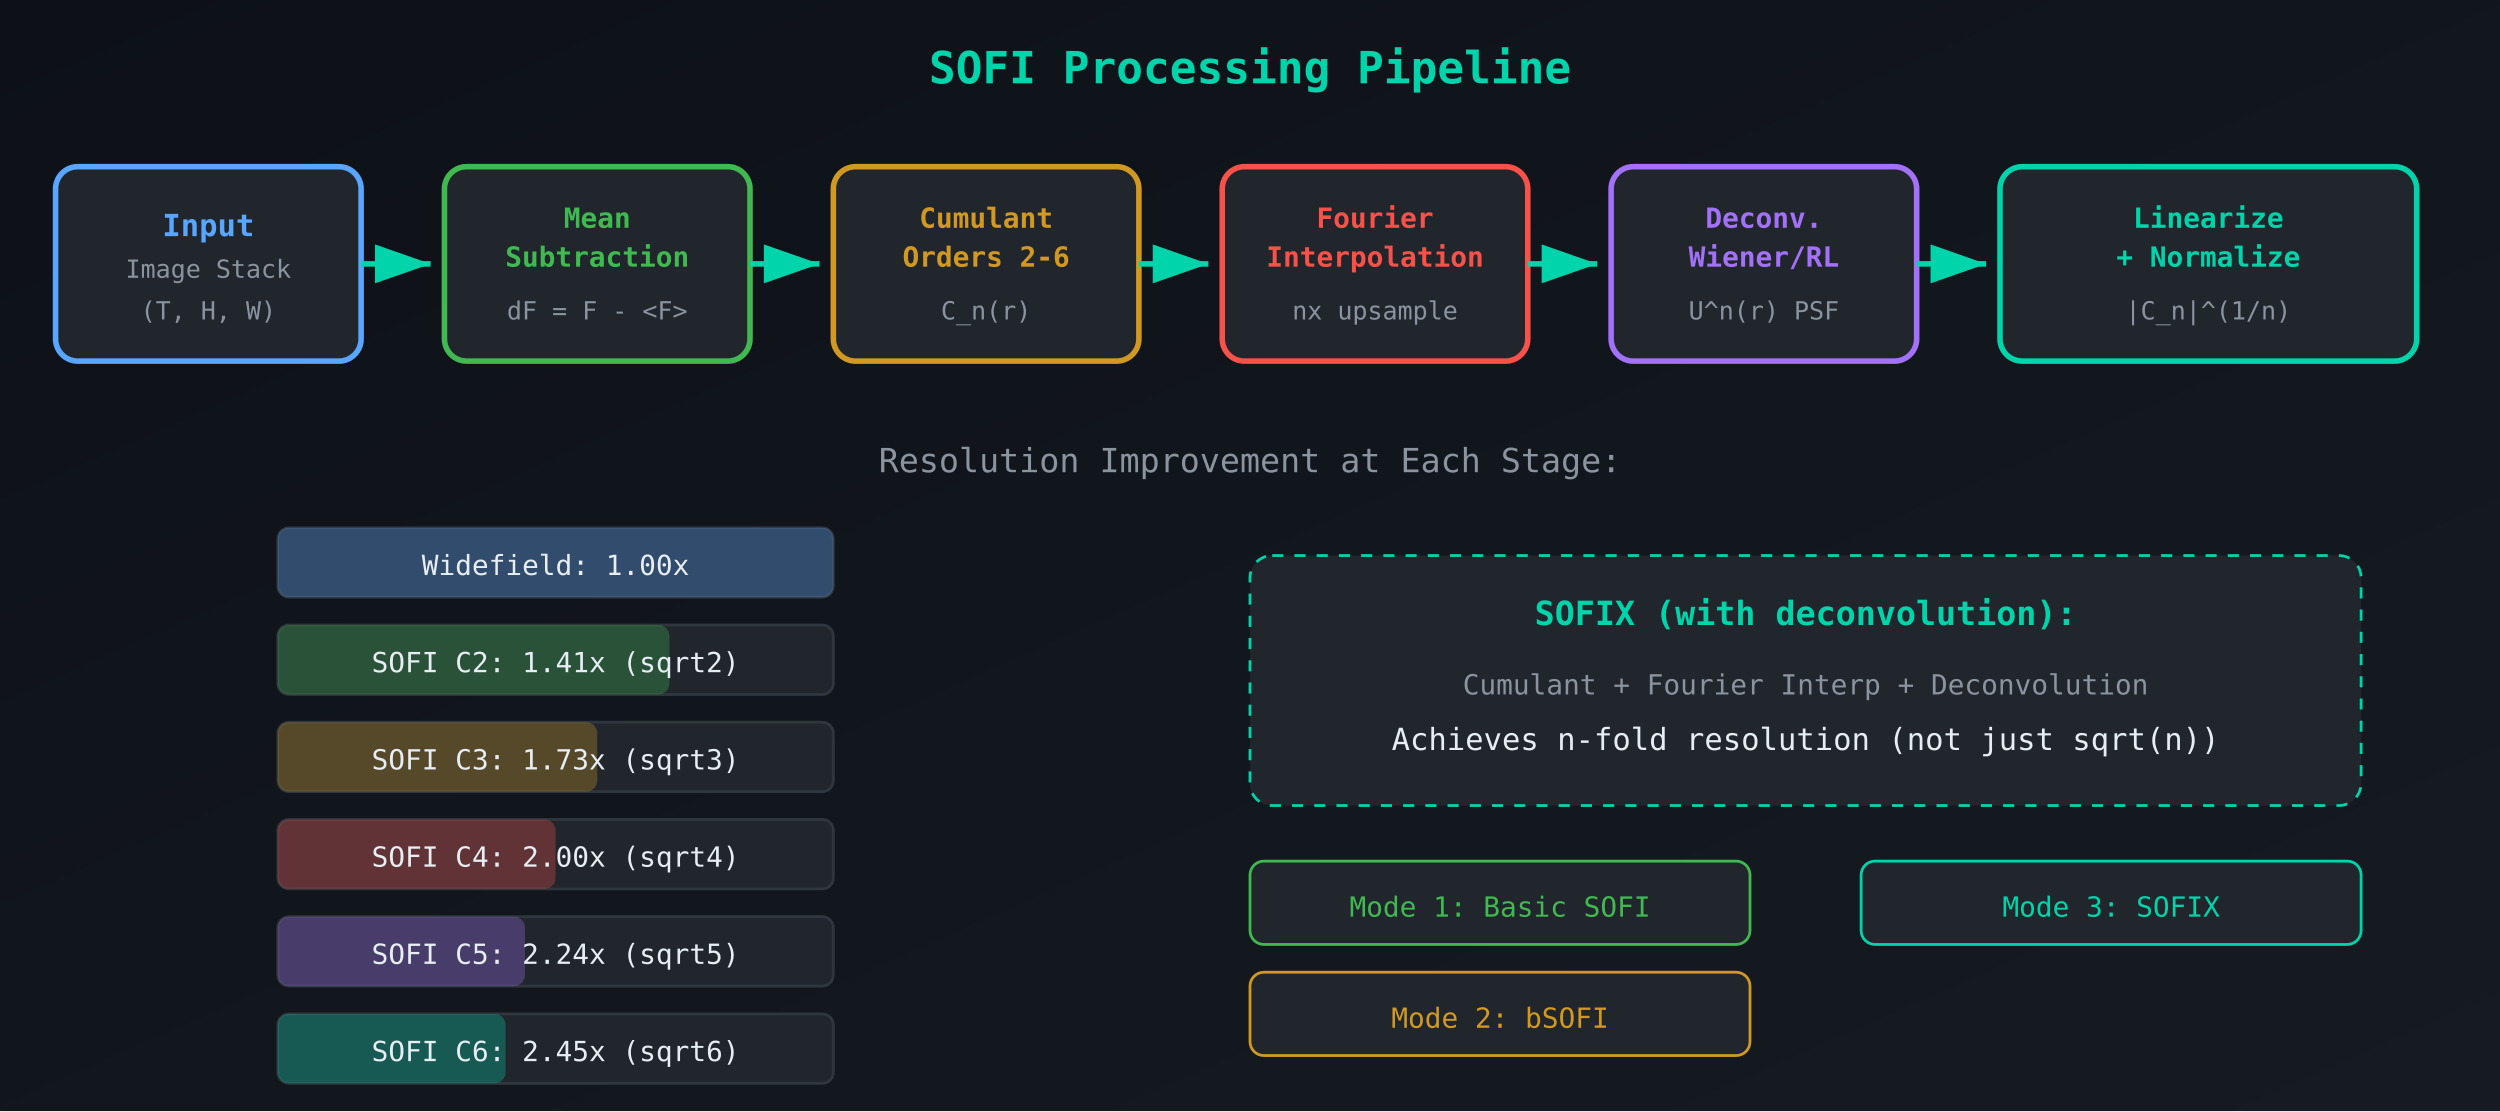
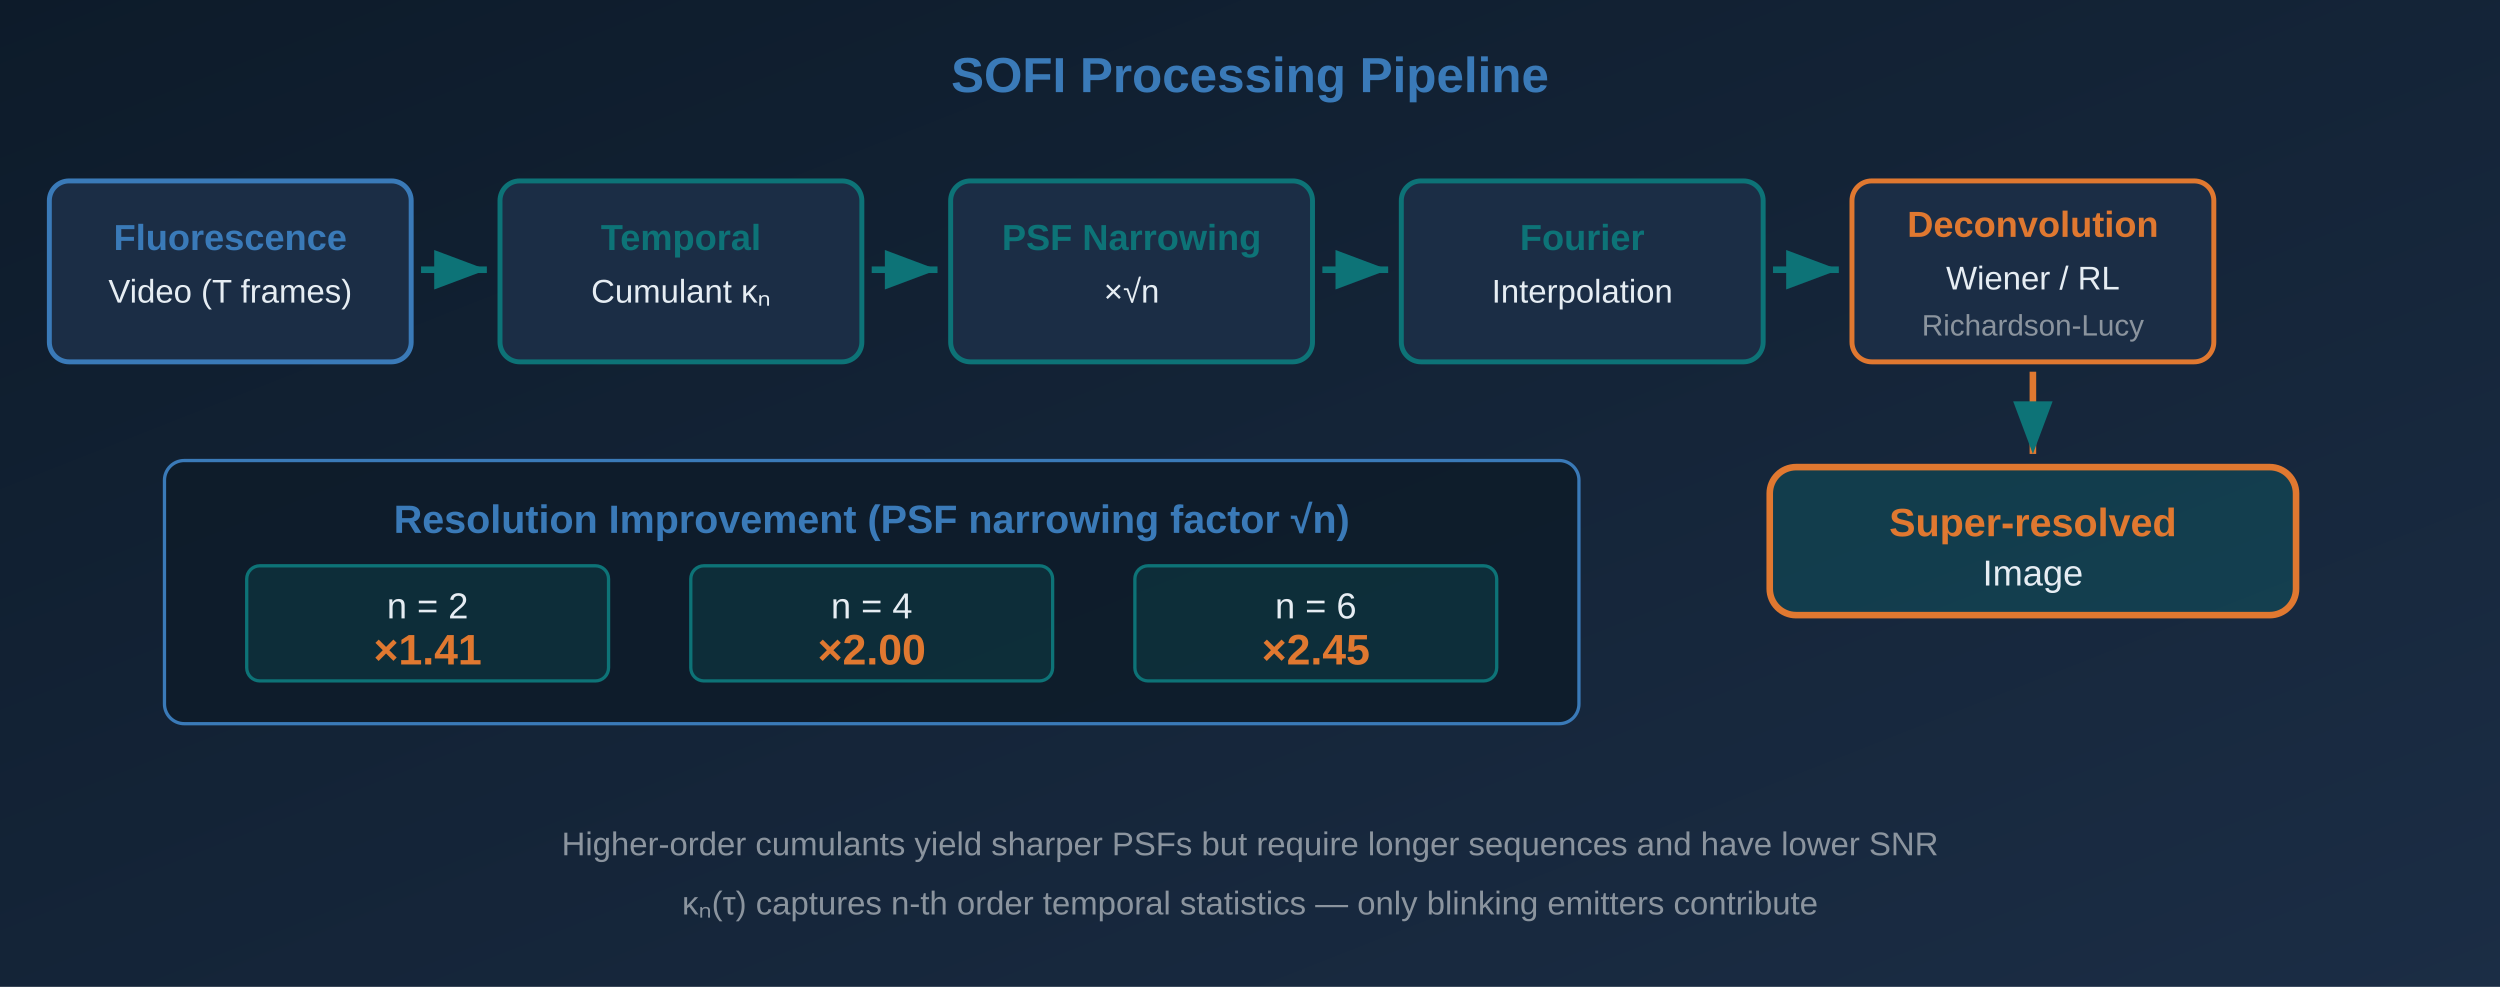
- <svg xmlns="http://www.w3.org/2000/svg" viewBox="0 0 900 400" width="900" height="400">
+ <svg xmlns="http://www.w3.org/2000/svg" width="760" height="300" viewBox="0 0 760 300">
  <defs>
-     <linearGradient id="bgGrad" x1="0%" y1="0%" x2="100%" y2="100%">
-       <stop offset="0%" style="stop-color:#0d1117;stop-opacity:1" />
-       <stop offset="100%" style="stop-color:#161b22;stop-opacity:1" />
+     <linearGradient id="bgGrad" x1="0" y1="0" x2="1" y2="1">
+       <stop offset="0%" style="stop-color:#0d1b2a;stop-opacity:1" />
+       <stop offset="100%" style="stop-color:#1b2d45;stop-opacity:1" />
    </linearGradient>
-     <marker id="arrow" markerWidth="10" markerHeight="7" refX="10" refY="3.5" orient="auto">
-       <polygon points="0 0, 10 3.5, 0 7" fill="#00d4aa" />
+     <marker id="arrowTeal" markerWidth="8" markerHeight="6" refX="8" refY="3" orient="auto">
+       <polygon points="0 0, 8 3, 0 6" style="fill:#0d7377" />
    </marker>
  </defs>
-   <rect width="900" height="400" fill="url(#bgGrad)" />
-   <text x="450" y="30" text-anchor="middle" fill="#00d4aa" font-family="monospace" font-size="16" font-weight="bold">SOFI Processing Pipeline</text>
-   <rect x="20" y="60" width="110" height="70" rx="8" fill="#21262d" stroke="#58a6ff" stroke-width="2" />
-   <text x="75" y="85" text-anchor="middle" fill="#58a6ff" font-family="monospace" font-size="11" font-weight="bold">Input</text>
-   <text x="75" y="100" text-anchor="middle" fill="#8b949e" font-family="monospace" font-size="9">Image Stack</text>
-   <text x="75" y="115" text-anchor="middle" fill="#8b949e" font-family="monospace" font-size="9">(T, H, W)</text>
-   <line x1="130" y1="95" x2="155" y2="95" stroke="#00d4aa" stroke-width="2" marker-end="url(#arrow)" />
-   <rect x="160" y="60" width="110" height="70" rx="8" fill="#21262d" stroke="#3fb950" stroke-width="2" />
-   <text x="215" y="82" text-anchor="middle" fill="#3fb950" font-family="monospace" font-size="10" font-weight="bold">Mean</text>
-   <text x="215" y="96" text-anchor="middle" fill="#3fb950" font-family="monospace" font-size="10" font-weight="bold">Subtraction</text>
-   <text x="215" y="115" text-anchor="middle" fill="#8b949e" font-family="monospace" font-size="9">dF = F - &lt;F&gt;</text>
-   <line x1="270" y1="95" x2="295" y2="95" stroke="#00d4aa" stroke-width="2" marker-end="url(#arrow)" />
-   <rect x="300" y="60" width="110" height="70" rx="8" fill="#21262d" stroke="#d29922" stroke-width="2" />
-   <text x="355" y="82" text-anchor="middle" fill="#d29922" font-family="monospace" font-size="10" font-weight="bold">Cumulant</text>
-   <text x="355" y="96" text-anchor="middle" fill="#d29922" font-family="monospace" font-size="10" font-weight="bold">Orders 2-6</text>
-   <text x="355" y="115" text-anchor="middle" fill="#8b949e" font-family="monospace" font-size="9">C_n(r)</text>
-   <line x1="410" y1="95" x2="435" y2="95" stroke="#00d4aa" stroke-width="2" marker-end="url(#arrow)" />
-   <rect x="440" y="60" width="110" height="70" rx="8" fill="#21262d" stroke="#f85149" stroke-width="2" />
-   <text x="495" y="82" text-anchor="middle" fill="#f85149" font-family="monospace" font-size="10" font-weight="bold">Fourier</text>
-   <text x="495" y="96" text-anchor="middle" fill="#f85149" font-family="monospace" font-size="10" font-weight="bold">Interpolation</text>
-   <text x="495" y="115" text-anchor="middle" fill="#8b949e" font-family="monospace" font-size="9">nx upsample</text>
-   <line x1="550" y1="95" x2="575" y2="95" stroke="#00d4aa" stroke-width="2" marker-end="url(#arrow)" />
-   <rect x="580" y="60" width="110" height="70" rx="8" fill="#21262d" stroke="#a371f7" stroke-width="2" />
-   <text x="635" y="82" text-anchor="middle" fill="#a371f7" font-family="monospace" font-size="10" font-weight="bold">Deconv.</text>
-   <text x="635" y="96" text-anchor="middle" fill="#a371f7" font-family="monospace" font-size="10" font-weight="bold">Wiener/RL</text>
-   <text x="635" y="115" text-anchor="middle" fill="#8b949e" font-family="monospace" font-size="9">U^n(r) PSF</text>
-   <line x1="690" y1="95" x2="715" y2="95" stroke="#00d4aa" stroke-width="2" marker-end="url(#arrow)" />
-   <rect x="720" y="60" width="150" height="70" rx="8" fill="#21262d" stroke="#00d4aa" stroke-width="2" />
-   <text x="795" y="82" text-anchor="middle" fill="#00d4aa" font-family="monospace" font-size="10" font-weight="bold">Linearize</text>
-   <text x="795" y="96" text-anchor="middle" fill="#00d4aa" font-family="monospace" font-size="10" font-weight="bold">+ Normalize</text>
-   <text x="795" y="115" text-anchor="middle" fill="#8b949e" font-family="monospace" font-size="9">|C_n|^(1/n)</text>
-   <text x="450" y="170" text-anchor="middle" fill="#8b949e" font-family="monospace" font-size="12">Resolution Improvement at Each Stage:</text>
-   <rect x="100" y="190" width="200" height="25" rx="4" fill="#21262d" stroke="#30363d" />
-   <rect x="100" y="190" width="200" height="25" rx="4" fill="#58a6ff" opacity="0.3" />
-   <text x="200" y="207" text-anchor="middle" fill="#e6edf3" font-family="monospace" font-size="10">Widefield: 1.00x</text>
-   <rect x="100" y="225" width="200" height="25" rx="4" fill="#21262d" stroke="#30363d" />
-   <rect x="100" y="225" width="141" height="25" rx="4" fill="#3fb950" opacity="0.3" />
-   <text x="200" y="242" text-anchor="middle" fill="#e6edf3" font-family="monospace" font-size="10">SOFI C2: 1.41x (sqrt2)</text>
-   <rect x="100" y="260" width="200" height="25" rx="4" fill="#21262d" stroke="#30363d" />
-   <rect x="100" y="260" width="115" height="25" rx="4" fill="#d29922" opacity="0.3" />
-   <text x="200" y="277" text-anchor="middle" fill="#e6edf3" font-family="monospace" font-size="10">SOFI C3: 1.73x (sqrt3)</text>
-   <rect x="100" y="295" width="200" height="25" rx="4" fill="#21262d" stroke="#30363d" />
-   <rect x="100" y="295" width="100" height="25" rx="4" fill="#f85149" opacity="0.3" />
-   <text x="200" y="312" text-anchor="middle" fill="#e6edf3" font-family="monospace" font-size="10">SOFI C4: 2.00x (sqrt4)</text>
-   <rect x="100" y="330" width="200" height="25" rx="4" fill="#21262d" stroke="#30363d" />
-   <rect x="100" y="330" width="89" height="25" rx="4" fill="#a371f7" opacity="0.3" />
-   <text x="200" y="347" text-anchor="middle" fill="#e6edf3" font-family="monospace" font-size="10">SOFI C5: 2.24x (sqrt5)</text>
-   <rect x="100" y="365" width="200" height="25" rx="4" fill="#21262d" stroke="#30363d" />
-   <rect x="100" y="365" width="82" height="25" rx="4" fill="#00d4aa" opacity="0.3" />
-   <text x="200" y="382" text-anchor="middle" fill="#e6edf3" font-family="monospace" font-size="10">SOFI C6: 2.45x (sqrt6)</text>
-   <rect x="450" y="200" width="400" height="90" rx="8" fill="#21262d" stroke="#00d4aa" stroke-width="1" stroke-dasharray="4" />
-   <text x="650" y="225" text-anchor="middle" fill="#00d4aa" font-family="monospace" font-size="12" font-weight="bold">SOFIX (with deconvolution):</text>
-   <text x="650" y="250" text-anchor="middle" fill="#8b949e" font-family="monospace" font-size="10">Cumulant + Fourier Interp + Deconvolution</text>
-   <text x="650" y="270" text-anchor="middle" fill="#e6edf3" font-family="monospace" font-size="11">Achieves n-fold resolution (not just sqrt(n))</text>
-   <rect x="450" y="310" width="180" height="30" rx="5" fill="#21262d" stroke="#3fb950" />
-   <text x="540" y="330" text-anchor="middle" fill="#3fb950" font-family="monospace" font-size="10">Mode 1: Basic SOFI</text>
-   <rect x="450" y="350" width="180" height="30" rx="5" fill="#21262d" stroke="#d29922" />
-   <text x="540" y="370" text-anchor="middle" fill="#d29922" font-family="monospace" font-size="10">Mode 2: bSOFI</text>
-   <rect x="670" y="310" width="180" height="30" rx="5" fill="#21262d" stroke="#00d4aa" />
-   <text x="760" y="330" text-anchor="middle" fill="#00d4aa" font-family="monospace" font-size="10">Mode 3: SOFIX</text>
+   <rect width="760" height="300" fill="url(#bgGrad)" />
+   <text x="380" y="28" text-anchor="middle" style="font-family:Arial,sans-serif;font-size:15px;font-weight:bold;fill:#3a7ab8">SOFI Processing Pipeline</text>
+   <rect x="15" y="55" width="110" height="55" rx="6" style="fill:#1b2d45;stroke:#3a7ab8;stroke-width:1.5" />
+   <text x="70" y="76" text-anchor="middle" style="font-family:Arial,sans-serif;font-size:11px;font-weight:bold;fill:#3a7ab8">Fluorescence</text>
+   <text x="70" y="92" text-anchor="middle" style="font-family:Arial,sans-serif;font-size:10px;fill:#e6edf3">Video (T frames)</text>
+   <line x1="128" y1="82" x2="148" y2="82" style="stroke:#0d7377;stroke-width:2" marker-end="url(#arrowTeal)" />
+   <rect x="152" y="55" width="110" height="55" rx="6" style="fill:#1b2d45;stroke:#0d7377;stroke-width:1.5" />
+   <text x="207" y="76" text-anchor="middle" style="font-family:Arial,sans-serif;font-size:11px;font-weight:bold;fill:#0d7377">Temporal</text>
+   <text x="207" y="92" text-anchor="middle" style="font-family:Arial,sans-serif;font-size:10px;fill:#e6edf3">Cumulant κₙ</text>
+   <line x1="265" y1="82" x2="285" y2="82" style="stroke:#0d7377;stroke-width:2" marker-end="url(#arrowTeal)" />
+   <rect x="289" y="55" width="110" height="55" rx="6" style="fill:#1b2d45;stroke:#0d7377;stroke-width:1.5" />
+   <text x="344" y="76" text-anchor="middle" style="font-family:Arial,sans-serif;font-size:11px;font-weight:bold;fill:#0d7377">PSF Narrowing</text>
+   <text x="344" y="92" text-anchor="middle" style="font-family:Arial,sans-serif;font-size:10px;fill:#e6edf3">×√n</text>
+   <line x1="402" y1="82" x2="422" y2="82" style="stroke:#0d7377;stroke-width:2" marker-end="url(#arrowTeal)" />
+   <rect x="426" y="55" width="110" height="55" rx="6" style="fill:#1b2d45;stroke:#0d7377;stroke-width:1.5" />
+   <text x="481" y="76" text-anchor="middle" style="font-family:Arial,sans-serif;font-size:11px;font-weight:bold;fill:#0d7377">Fourier</text>
+   <text x="481" y="92" text-anchor="middle" style="font-family:Arial,sans-serif;font-size:10px;fill:#e6edf3">Interpolation</text>
+   <line x1="539" y1="82" x2="559" y2="82" style="stroke:#0d7377;stroke-width:2" marker-end="url(#arrowTeal)" />
+   <rect x="563" y="55" width="110" height="55" rx="6" style="fill:#1b2d45;stroke:#e07830;stroke-width:1.5" />
+   <text x="618" y="72" text-anchor="middle" style="font-family:Arial,sans-serif;font-size:11px;font-weight:bold;fill:#e07830">Deconvolution</text>
+   <text x="618" y="88" text-anchor="middle" style="font-family:Arial,sans-serif;font-size:10px;fill:#e6edf3">Wiener / RL</text>
+   <text x="618" y="102" text-anchor="middle" style="font-family:Arial,sans-serif;font-size:9px;fill:#8b949e">Richardson-Lucy</text>
+   <line x1="618" y1="113" x2="618" y2="138" style="stroke:#e07830;stroke-width:2" marker-end="url(#arrowTeal)" />
+   <rect x="538" y="142" width="160" height="45" rx="8" style="fill:#0d7377;fill-opacity:0.3;stroke:#e07830;stroke-width:2" />
+   <text x="618" y="163" text-anchor="middle" style="font-family:Arial,sans-serif;font-size:12px;font-weight:bold;fill:#e07830">Super-resolved</text>
+   <text x="618" y="178" text-anchor="middle" style="font-family:Arial,sans-serif;font-size:11px;fill:#e6edf3">Image</text>
+   <rect x="50" y="140" width="430" height="80" rx="6" style="fill:#0d1b2a;fill-opacity:0.85;stroke:#3a7ab8;stroke-width:1" />
+   <text x="265" y="162" text-anchor="middle" style="font-family:Arial,sans-serif;font-size:12px;font-weight:bold;fill:#3a7ab8">Resolution Improvement (PSF narrowing factor √n)</text>
+   <rect x="75" y="172" width="110" height="35" rx="4" style="fill:#0d7377;fill-opacity:0.2;stroke:#0d7377;stroke-width:1" />
+   <text x="130" y="188" text-anchor="middle" style="font-family:Arial,sans-serif;font-size:11px;fill:#e6edf3">n = 2</text>
+   <text x="130" y="202" text-anchor="middle" style="font-family:Arial,sans-serif;font-size:13px;font-weight:bold;fill:#e07830">×1.41</text>
+   <rect x="210" y="172" width="110" height="35" rx="4" style="fill:#0d7377;fill-opacity:0.2;stroke:#0d7377;stroke-width:1" />
+   <text x="265" y="188" text-anchor="middle" style="font-family:Arial,sans-serif;font-size:11px;fill:#e6edf3">n = 4</text>
+   <text x="265" y="202" text-anchor="middle" style="font-family:Arial,sans-serif;font-size:13px;font-weight:bold;fill:#e07830">×2.00</text>
+   <rect x="345" y="172" width="110" height="35" rx="4" style="fill:#0d7377;fill-opacity:0.2;stroke:#0d7377;stroke-width:1" />
+   <text x="400" y="188" text-anchor="middle" style="font-family:Arial,sans-serif;font-size:11px;fill:#e6edf3">n = 6</text>
+   <text x="400" y="202" text-anchor="middle" style="font-family:Arial,sans-serif;font-size:13px;font-weight:bold;fill:#e07830">×2.45</text>
+   <text x="380" y="260" text-anchor="middle" style="font-family:Arial,sans-serif;font-size:10px;fill:#8b949e">Higher-order cumulants yield sharper PSFs but require longer sequences and have lower SNR</text>
+   <text x="380" y="278" text-anchor="middle" style="font-family:Arial,sans-serif;font-size:10px;fill:#8b949e">κₙ(τ) captures n-th order temporal statistics — only blinking emitters contribute</text>
</svg>
